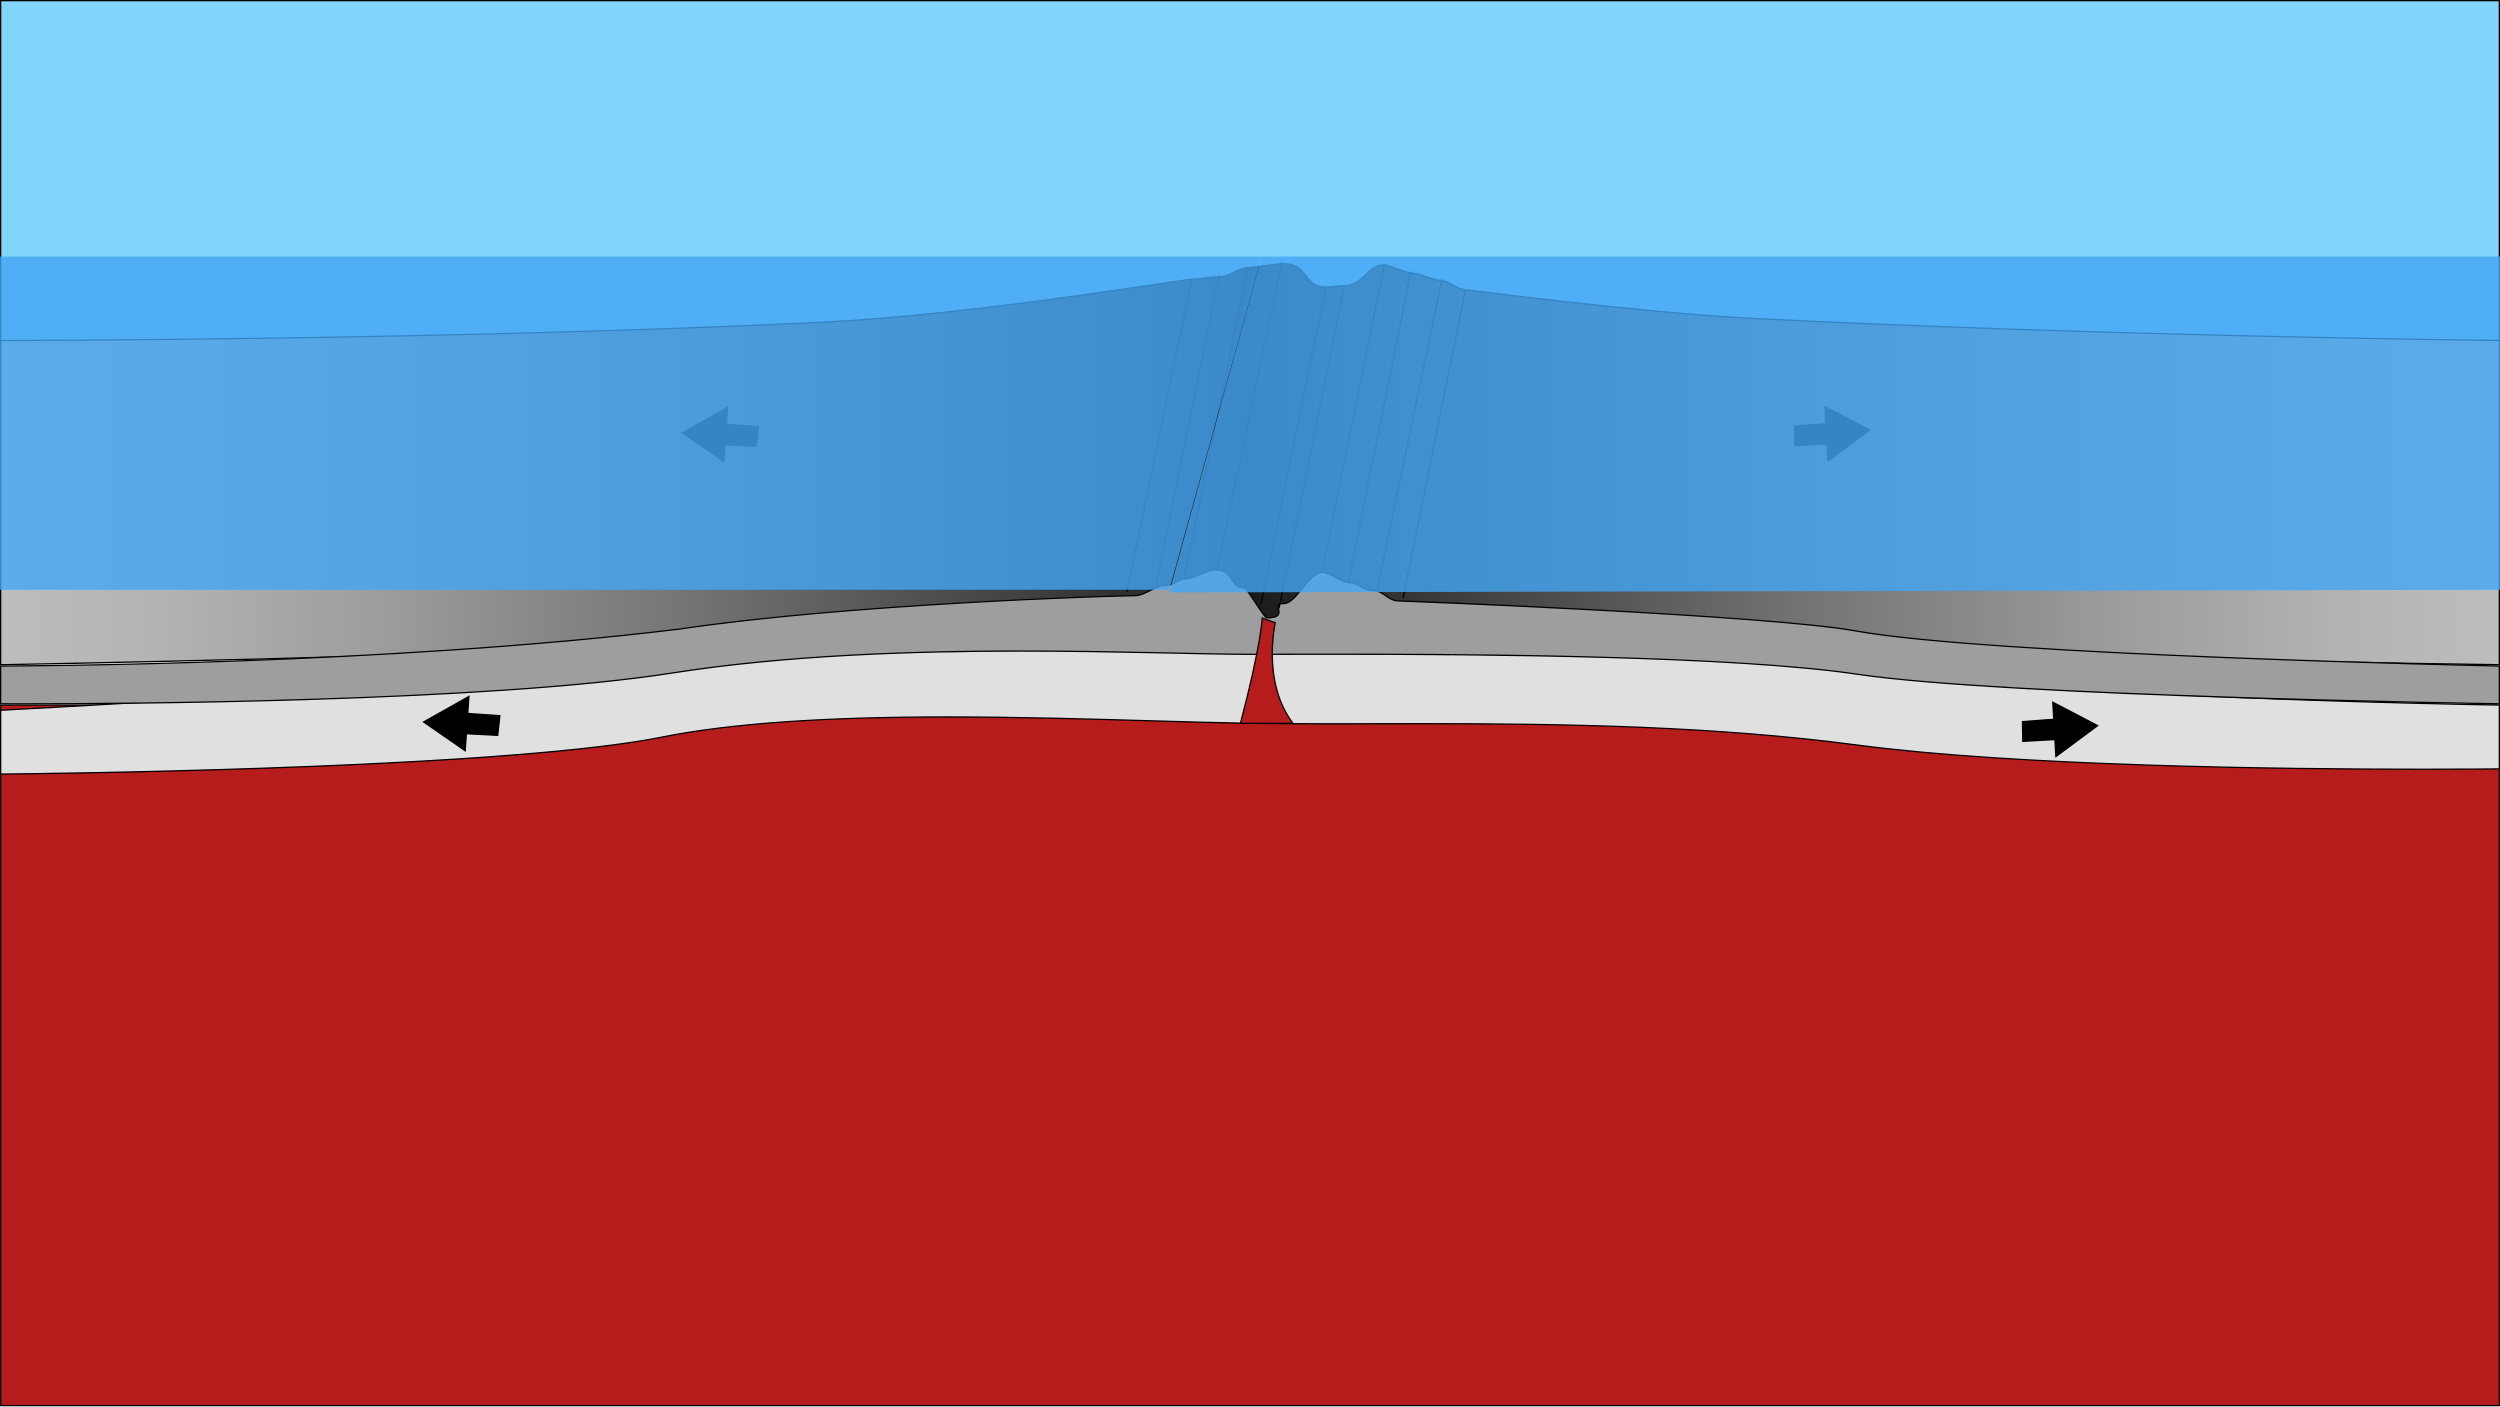
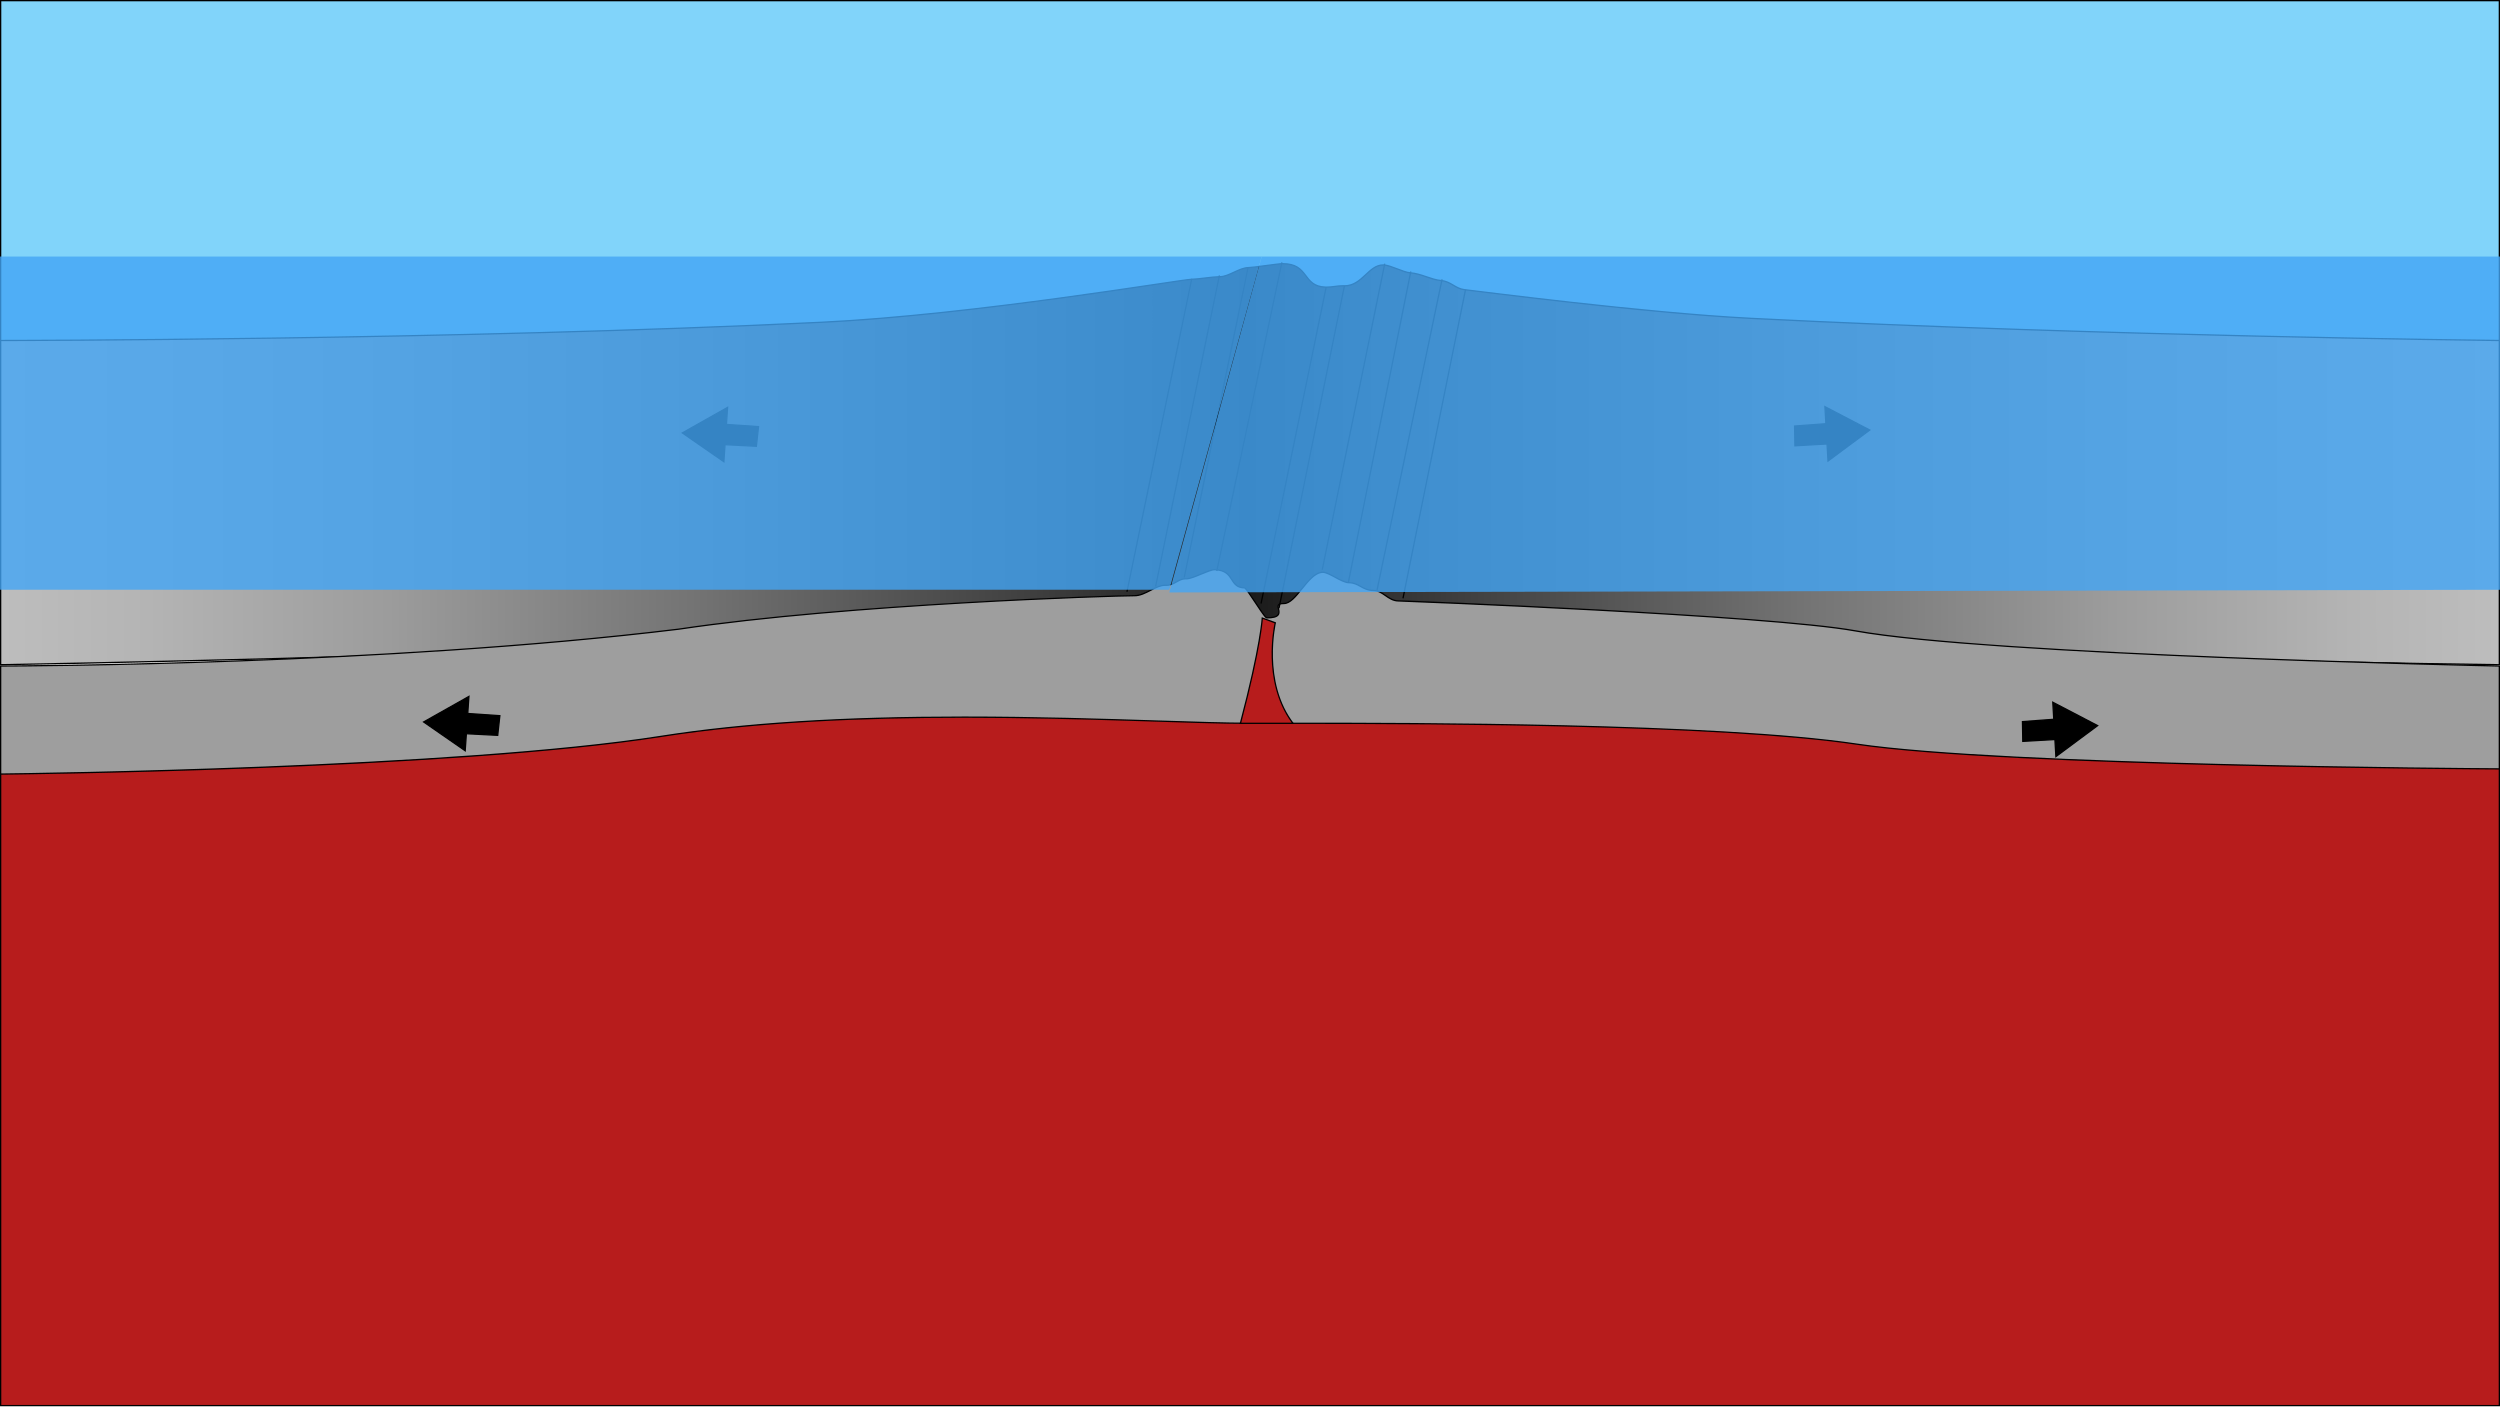
<svg xmlns="http://www.w3.org/2000/svg" version="1.1" x="0px" y="0px" viewBox="0 0 1920 1080" style="enable-background:new 0 0 1920 1080;" xml:space="preserve">
  <style type="text/css">
	.st0{fill:#81D4FA;}
	.st1{fill:#B71C1C;}
	.st2{fill:url(#SVGID_1_);}
- 	.st3{fill:#E0E0E0;}
- 	.st4{fill:#9E9E9E;}
- 	.st5{fill:none;stroke:#000000;stroke-miterlimit:10;}
- 	.st6{stroke:#000000;stroke-miterlimit:10;}
- 	.st7{opacity:0.8;}
- 	.st8{fill:#42A5F5;}
+ 	.st3{fill:#9E9E9E;}
+ 	.st4{fill:none;stroke:#000000;stroke-miterlimit:10;}
+ 	.st5{stroke:#000000;stroke-miterlimit:10;}
+ 	.st6{opacity:0.8;}
+ 	.st7{fill:#42A5F5;}
</style>
  <g id="sky">
    <g>
      <rect x="0.5" y="0.5" class="st0" width="1919" height="270" />
      <path d="M1919,1v269H1V1H1919 M1920,0H0v271h1920V0L1920,0z" />
    </g>
  </g>
  <g id="mantle">
    <g>
      <rect x="0.5" y="541.5" class="st1" width="1919" height="538" />
      <path d="M1919,542v537H1V542H1919 M1920,541H0v539h1920V541L1920,541z" />
    </g>
  </g>
  <g id="plate">
    <g>
      <linearGradient id="SVGID_1_" gradientUnits="userSpaceOnUse" x1="0.5" y1="356.497" x2="1919.5" y2="356.497">
        <stop offset="0" style="stop-color:#BDBDBD" />
        <stop offset="0.059" style="stop-color:#B4B4B4" />
        <stop offset="0.155" style="stop-color:#9C9C9C" />
        <stop offset="0.276" style="stop-color:#747474" />
        <stop offset="0.416" style="stop-color:#3E3E3E" />
        <stop offset="0.499" style="stop-color:#1A1A1A" />
        <stop offset="0.582" style="stop-color:#3E3E3E" />
        <stop offset="0.723" style="stop-color:#747474" />
        <stop offset="0.845" style="stop-color:#9C9C9C" />
        <stop offset="0.941" style="stop-color:#B4B4B4" />
        <stop offset="1" style="stop-color:#BDBDBD" />
      </linearGradient>
      <path class="st2" d="M1919.5,510.49c-13.98-0.17-302.5-3.79-571.48-16.99c-16.73-0.82-32.6-1.62-47.82-2.38    c-91.8-4.62-158.12-7.95-243.05-7.95c-30.59,0-62.37,0.44-97.16,1.33c-64.94,1.68-112.73,2.06-154.9,2.4    c-59.27,0.48-110.46,0.89-189.11,4.6C335.4,504.73,15.3,510.24,0.5,510.49V261.5c15.1-0.01,351.96-0.48,630.52-14    c91-4.42,207.93-21.87,257.85-29.32c14.63-2.18,24.3-3.63,26.14-3.68c3-0.09,6.52-0.51,10.24-0.96c4.03-0.48,8.19-0.98,11.76-1.04    c3.42-0.06,6.95-1.7,10.69-3.44c3.75-1.74,7.62-3.54,11.3-3.56c1.71-0.01,7.05-0.72,12.7-1.47c5.66-0.75,11.52-1.53,13.3-1.53    c10.88,0,14.46,4.73,17.92,9.29c3.16,4.17,6.42,8.48,15.06,8.71c0.29,0.01,0.57,0.01,0.84,0.01c2.38,0,4.4-0.27,6.34-0.53    c1.92-0.26,3.73-0.5,5.85-0.5c0.31,0,0.63,0.01,0.96,0.02c0.21,0.01,0.41,0.01,0.61,0.01c7.09,0,11.77-4.37,16.3-8.59    c4.11-3.83,7.99-7.45,13.33-7.45c0.24,0,0.49,0.01,0.74,0.02c2.67,0.16,6.5,1.63,10.21,3.05c3.72,1.42,7.23,2.76,9.78,2.95    c4.49,0.33,8.62,1.73,12.61,3.09c3.84,1.31,7.46,2.54,11.38,2.9c3.8,0.35,6.53,1.96,9.16,3.52c2.57,1.52,5.22,3.09,8.83,3.48    c1.13,0.12,4.32,0.52,9.15,1.11c92.75,11.48,163.7,18.51,210.88,20.89c265.68,13.41,560.55,16.84,574.53,17V510.49z" />
      <path d="M985,203c10.63,0,13.98,4.42,17.52,9.1c3.23,4.26,6.57,8.67,15.45,8.9c0.29,0.01,0.58,0.01,0.85,0.01    c2.42,0,4.45-0.27,6.41-0.53c1.9-0.25,3.69-0.49,5.78-0.49c0.31,0,0.62,0.01,0.94,0.02c0.21,0.01,0.42,0.01,0.63,0.01    c7.29,0,12.05-4.43,16.64-8.72c4.03-3.76,7.84-7.31,12.99-7.31c0.23,0,0.47,0.01,0.71,0.02c2.59,0.16,6.39,1.61,10.07,3.02    c3.75,1.43,7.3,2.79,9.92,2.98c4.43,0.32,8.52,1.72,12.48,3.07c3.7,1.26,7.52,2.56,11.5,2.93c3.69,0.34,6.25,1.85,8.95,3.45    c2.61,1.55,5.32,3.14,9.03,3.55c1.12,0.12,4.31,0.52,9.14,1.11c92.76,11.48,163.72,18.51,210.92,20.89    c263.06,13.28,554.74,16.77,574.05,16.99v248c-19.29-0.24-304.7-3.92-570.95-16.99c-16.71-0.82-32.58-1.62-47.79-2.38    c-91.82-4.62-158.16-7.95-243.11-7.95c-30.59,0-62.38,0.44-97.17,1.33c-64.93,1.68-112.72,2.06-154.89,2.4    c-59.27,0.48-110.47,0.89-189.13,4.6C338.07,504.1,21.41,509.64,1,509.98V262c20.79-0.02,354.03-0.61,630.05-14    c91.03-4.42,207.97-21.87,257.91-29.32c14.62-2.18,24.27-3.62,26.07-3.67c3.02-0.09,6.55-0.51,10.28-0.96    c4.02-0.48,8.17-0.98,11.71-1.04c3.53-0.06,7.27-1.8,10.89-3.48c3.7-1.72,7.52-3.5,11.1-3.52c1.75-0.01,7.1-0.72,12.76-1.47    C977.41,203.78,983.25,203,985,203 M985,202c-3.56,0-22.57,2.98-26,3c-7.38,0.04-15.19,6.89-22,7c-6.82,0.11-15.71,1.82-22,2    c-8.28,0.24-166.62,27.3-284,33C344.15,260.92,0,261,0,261v250c0,0,326.84-5.37,616-19c135.35-6.38,189-3,344-7    c35.69-0.92,67.48-1.33,97.15-1.33c99.16,0,174.43,4.62,290.85,10.33c277.54,13.62,572,17,572,17V261c0,0-301.04-3.17-575-17    c-81.72-4.12-211.31-21.06-220-22c-7.17-0.78-10.36-6.3-18-7c-8.05-0.74-15.24-5.36-24-6c-5.07-0.37-14.64-5.67-20-6    c-0.26-0.02-0.52-0.02-0.77-0.02c-11.5,0-16.33,16.03-29.63,16.03c-0.2,0-0.4,0-0.6-0.01c-0.33-0.01-0.66-0.02-0.98-0.02    c-4.37,0-7.56,1.03-12.19,1.03c-0.27,0-0.55,0-0.83-0.01C1000.31,219.53,1006.19,202,985,202L985,202z" />
    </g>
    <g>
-       <path class="st3" d="M0.5,545.47c10.98-0.58,206.28-11.05,502.53-29.97c111.51-15.97,202.19-23.73,277.26-23.73    c47.96,0,82.46,3.07,112.9,5.78c23.82,2.12,44.39,3.95,66.81,3.95c21.55,0,53.09-1.22,89.61-2.63c51.24-1.98,115-4.44,176.38-4.44    c92.63,0,157.68,5.58,198.88,17.05c116.06,23.62,479,29.76,494.63,30.01v49.01c-3.51,0.04-25.48,0.27-58.57,0.27    c-109.81,0-312.28-2.41-434.51-18.58c-108.96-14.41-223.7-16.4-331.45-16.4c-13.13,0-26,0.03-38.58,0.05    c-12.02,0.02-23.77,0.05-35.21,0.05c-25.6,0-44.47-0.12-61.16-0.39c-22.38-0.36-48.08-1.11-75.3-1.9    c-48.14-1.4-102.71-2.99-157.17-2.99c-95.61,0-167.45,5.1-219.61,15.58C385.47,590.79,16.44,594.35,0.5,594.5V545.47z" />
-       <path d="M780.29,492.27c47.94,0,82.42,3.07,112.85,5.78c23.83,2.12,44.41,3.95,66.86,3.95c21.57,0,53.11-1.22,89.64-2.63    c51.23-1.98,114.99-4.44,176.36-4.44c92.57,0,157.57,5.57,198.73,17.03l0.03,0.01l0.03,0.01c34.06,6.93,112.43,16.74,292.4,24.12    c101.7,4.17,191.46,5.71,201.8,5.88v48.03c-4.75,0.05-26.27,0.27-58.07,0.27c-109.8,0-312.24-2.41-434.45-18.58    c-108.99-14.42-223.75-16.41-331.52-16.41c-0.06,0-0.12,0-0.18,0c-13.08,0-25.97,0.03-38.43,0.05    c-12.21,0.02-23.74,0.05-35.18,0.05c-25.61,0-44.47-0.12-61.15-0.39c-22.37-0.36-48.08-1.11-75.3-1.9    c-48.15-1.4-102.72-2.99-157.18-2.99c-95.64,0-167.51,5.1-219.71,15.59c-35.9,7.21-117.28,17.17-301.11,23.64    C102.82,592.99,11.55,593.9,1,593.99v-48.04c15.21-0.81,209.36-11.25,502.06-29.95l0.04,0l0.04-0.01    C614.59,500.03,705.24,492.27,780.29,492.27 M780.29,491.27c-62.88,0-148.63,5.3-277.29,23.73C195.99,534.61,0,545,0,545v50    c0,0,382-3,508.03-28.33c60.72-12.2,140.14-15.57,219.51-15.57c85.38,0,170.7,3.9,232.46,4.9c19.16,0.31,39.62,0.39,61.17,0.39    c23.43,0,48.13-0.1,73.8-0.1c101.83,0,218.77,1.5,331.39,16.4c124.14,16.42,332.99,18.59,434.58,18.59    c36.43,0,59.07-0.28,59.07-0.28v-50c0,0-375.68-5.72-495-30c-47.58-13.25-122.07-17.07-199.01-17.07    c-104.68,0-213.9,7.07-265.99,7.07C908.72,501,865.49,491.27,780.29,491.27L780.29,491.27z" />
-     </g>
-     <g>
-       <path class="st4" d="M17.91,540.54c-9.64,0-15.7-0.03-17.41-0.03v-29c13.72-0.02,295.7-0.87,520.94-28.33    c130.95-19.52,334.15-25.67,349.12-25.67c0.18,0,0.75,0.01,0.75,0.01c4.26,0,8.39-2.13,12.39-4.19c3.82-1.97,7.42-3.82,10.94-3.82    c0.11,0,0.67,0.01,0.83,0.01c3.5,0,5.86-1.35,8.14-2.66c2.12-1.21,4.12-2.36,6.94-2.36c0.14,0,0.65,0.01,0.65,0.01    c2.58,0,7.03-1.84,11.33-3.63c4.01-1.66,8.15-3.38,10.3-3.38l0.15,0c8.39,0.35,10.74,4.05,13,7.63c2.05,3.24,3.99,6.3,10.01,6.37    c0.87,0.34,5.12,6.76,8.23,11.45c5.92,8.95,7.79,11.55,8.77,11.55c4.62,0,7.33-0.7,8.53-2.21c1.1-1.38,0.71-3.12,0.36-4.66    c-0.28-1.24-0.54-2.4,0.02-3.11c0.54-0.68,1.91-1.02,4.05-1.02c4.8,0,9.22-5.48,13.9-11.29c5.04-6.25,10.26-12.71,16.1-12.71    c2.43,0.01,6.03,1.96,9.5,3.84c3.75,2.03,7.64,4.14,10.54,4.16c3.81,0.03,6.27,1.4,8.87,2.85c2.75,1.53,5.59,3.11,10.13,3.15    c3.52,0.03,6.17,1.88,8.97,3.83c2.91,2.03,5.91,4.12,10.03,4.17c2.4,0.03,283.04,10.72,350.97,23.01    c102.1,18.46,478.62,26.64,494.53,26.98v29c-15.87-0.24-380.15-5.9-493.13-22.7c-103.35-15.37-328.25-15.37-402.16-15.37    c-14.91,0-28.46,0.02-40.25,0.04c-9.09,0.02-17.13,0.03-23.96,0.03c-15.63,0-35.91-0.44-59.4-0.94c-32.52-0.7-73-1.56-116.35-1.56    c-108,0-195.57,5.5-267.72,16.83C376.37,538.83,99.44,540.54,17.91,540.54z" />
-       <path d="M932.83,438c0.04,0,0.09,0,0.13,0c8.13,0.34,10.4,3.93,12.6,7.4c2.01,3.18,4.1,6.47,10.24,6.6    c1.13,0.85,5.1,6.83,8.01,11.23c6.63,10.01,8,11.77,9.19,11.77c4.78,0,7.62-0.76,8.92-2.39c1.25-1.57,0.81-3.52,0.45-5.09    c-0.25-1.11-0.49-2.17-0.08-2.68c0.3-0.38,1.19-0.83,3.66-0.83h0.05c4.98,0,9.48-5.57,14.23-11.47    c4.97-6.16,10.11-12.53,15.75-12.53c2.27,0.01,5.8,1.93,9.23,3.78c3.81,2.06,7.75,4.2,10.77,4.22c3.68,0.02,6.09,1.36,8.63,2.78    c2.8,1.56,5.7,3.17,10.37,3.22c3.37,0.03,5.95,1.83,8.69,3.74c2.97,2.07,6.04,4.21,10.31,4.26c2.4,0.03,283.01,10.73,350.89,23    c101.26,18.31,472.27,26.51,494.12,26.98v28.01c-21.85-0.33-380.62-6.04-492.56-22.68c-103.39-15.37-328.32-15.37-402.23-15.37    c-14.91,0-28.38,0.02-40.25,0.04c-9.09,0.02-17.13,0.03-23.96,0.03c-15.62,0-35.91-0.43-59.39-0.94    c-32.52-0.7-73-1.57-116.36-1.57c-108.02,0-195.62,5.51-267.79,16.84c-140.13,21.99-417.02,23.7-498.55,23.7    c-8.82,0-14.69-0.02-16.91-0.03V512c18.94-0.04,297.52-1.15,520.53-28.34C652.43,464.15,855.6,458,870.56,458    c0.18,0,0.32,0,0.41,0c0.11,0,0.23,0,0.34,0c4.38,0,8.57-2.16,12.62-4.24c3.76-1.94,7.31-3.77,10.71-3.77c0.11,0,0.22,0,0.32,0.01    c0.17,0.01,0.34,0.01,0.51,0.01c3.63,0,6.05-1.38,8.39-2.72c2.06-1.18,4-2.29,6.69-2.29c0.14,0,0.27,0,0.41,0.01    c0.08,0,0.15,0,0.23,0c2.68,0,6.98-1.78,11.52-3.67C926.68,439.7,930.78,438,932.83,438 M932.83,437    c-4.57,0-16.75,7.01-21.64,7.01c-0.07,0-0.13,0-0.19,0c-0.15-0.01-0.3-0.01-0.45-0.01c-6.04,0-8.49,5.02-15.08,5.02    c-0.15,0-0.31,0-0.47-0.01c-0.12,0-0.24-0.01-0.36-0.01c-7.43,0-15.23,8.01-23.33,8.01c-0.1,0-0.21,0-0.31,0c-0.1,0-0.25,0-0.44,0    c-12.76,0-218.12,6.14-349.18,25.68C289,511,0,511,0,511v30c0,0,6.4,0.04,17.91,0.04c73.82,0,357.15-1.5,498.7-23.72    c86.81-13.63,183.77-16.82,267.64-16.82c74.2,0,138.16,2.5,175.75,2.5c15.68,0,37.81-0.07,64.21-0.07    c114.09,0,307.64,1.32,402.08,15.36C1542.58,535.58,1920,541,1920,541v-30c0,0-390-8-494.94-26.98    c-65.99-11.93-343.56-22.93-351.06-23.02c-7.84-0.09-11.55-7.93-19-8c-8.67-0.08-10.98-5.95-19-6c-5.46-0.04-14.88-7.97-20-8    c-0.01,0-0.03,0-0.04,0c-11.59,0-20.47,24-29.95,24c0,0-0.01,0-0.01,0c-0.01,0-0.03,0-0.04,0c-12.41,0,5.02,11-12.96,11    c-1.73,0-15.19-22.98-17-23c-12.29-0.14-6.75-13.33-23-14C932.94,437,932.89,437,932.83,437L932.83,437z" />
+       <path class="st3" d="M0.5,511.5c13.72-0.02,295.7-0.87,520.94-28.33c130.95-19.52,334.15-25.67,349.12-25.67    c0.18,0,0.75,0.01,0.75,0.01c4.26,0,8.39-2.13,12.39-4.19c3.82-1.97,7.42-3.82,10.94-3.82c0.11,0,0.67,0.01,0.83,0.01    c3.5,0,5.86-1.35,8.14-2.66c2.12-1.21,4.12-2.36,6.94-2.36c0.14,0,0.65,0.01,0.65,0.01c2.58,0,7.03-1.84,11.33-3.63    c4.01-1.66,8.15-3.38,10.3-3.38l0.15,0c8.39,0.35,10.74,4.05,13,7.63c2.05,3.24,3.99,6.3,10.01,6.37    c0.87,0.34,5.12,6.76,8.23,11.45c5.92,8.95,7.79,11.55,8.77,11.55c4.62,0,7.33-0.7,8.53-2.21c1.1-1.38,0.71-3.12,0.36-4.66    c-0.28-1.24-0.54-2.4,0.02-3.11c0.54-0.68,1.91-1.02,4.05-1.02c4.8,0,9.22-5.48,13.9-11.29c5.04-6.25,10.26-12.71,16.1-12.71    c2.43,0.01,6.03,1.96,9.5,3.84c3.75,2.03,7.64,4.14,10.54,4.16c3.81,0.03,6.27,1.4,8.87,2.85c2.75,1.53,5.59,3.11,10.13,3.15    c3.52,0.03,6.17,1.88,8.97,3.83c2.91,2.03,5.91,4.12,10.03,4.17c2.4,0.03,283.04,10.72,350.97,23.01    c102.1,18.46,478.62,26.64,494.53,26.98v79.01c-15.8-0.08-380.43-2.19-493.43-18.99c-107.8-16.03-346.61-16.03-425.08-16.03    c-8.96,0-17.19,0.01-24.6,0.01c-6.04,0-11.53,0.01-16.39,0.01c-17.95,0-42.65-0.8-71.25-1.72c-41.62-1.34-93.42-3.02-148.37-3.02    c-93.2,0-169.23,4.82-232.45,14.75C349.1,590.43,15.6,594.33,0.5,594.5V511.5z" />
+       <path d="M932.83,438c0.04,0,0.09,0,0.13,0c8.13,0.34,10.4,3.93,12.6,7.4c2.01,3.18,4.1,6.47,10.24,6.6    c1.13,0.85,5.1,6.83,8.01,11.23c6.63,10.01,8,11.77,9.19,11.77c4.78,0,7.62-0.76,8.92-2.39c1.25-1.57,0.81-3.52,0.45-5.09    c-0.25-1.11-0.49-2.17-0.08-2.68c0.3-0.38,1.19-0.83,3.66-0.83h0.05c4.98,0,9.48-5.57,14.23-11.47    c4.97-6.16,10.11-12.53,15.75-12.53c2.27,0.01,5.8,1.93,9.23,3.78c3.81,2.06,7.75,4.2,10.77,4.22c3.68,0.02,6.09,1.36,8.63,2.78    c2.8,1.56,5.7,3.17,10.37,3.22c3.37,0.03,5.95,1.83,8.69,3.74c2.97,2.07,6.04,4.21,10.31,4.26c2.4,0.03,283.01,10.73,350.89,23    c101.26,18.31,472.27,26.51,494.12,26.98v78.02c-21.75-0.12-380.89-2.34-492.85-18.98c-107.84-16.03-346.67-16.03-425.15-16.03    c-8.96,0-17.2,0.01-24.6,0.01C970.35,555,964.87,555,960,555c-17.94,0-42.64-0.8-71.25-1.72c-41.62-1.34-93.42-3.02-148.38-3.02    c-93.22,0-169.28,4.82-232.53,14.75C350.54,589.7,21.79,593.76,1,593.99V512c18.94-0.04,297.52-1.15,520.53-28.34    C652.43,464.15,855.6,458,870.56,458c0.18,0,0.32,0,0.41,0c0.11,0,0.23,0,0.34,0c4.38,0,8.57-2.16,12.62-4.24    c3.76-1.94,7.31-3.77,10.71-3.77c0.11,0,0.22,0,0.32,0.01c0.17,0.01,0.34,0.01,0.51,0.01c3.63,0,6.05-1.38,8.39-2.72    c2.06-1.18,4-2.29,6.69-2.29c0.14,0,0.27,0,0.41,0.01c0.08,0,0.15,0,0.23,0c2.68,0,6.98-1.78,11.52-3.67    C926.68,439.7,930.78,438,932.83,438 M932.83,437c-4.57,0-16.75,7.01-21.64,7.01c-0.07,0-0.13,0-0.19,0    c-0.15-0.01-0.3-0.01-0.45-0.01c-6.04,0-8.49,5.02-15.08,5.02c-0.15,0-0.31,0-0.47-0.01c-0.12,0-0.24-0.01-0.36-0.01    c-7.43,0-15.23,8.01-23.33,8.01c-0.1,0-0.21,0-0.31,0c-0.1,0-0.25,0-0.44,0c-12.76,0-218.12,6.14-349.18,25.68    C289,511,0,511,0,511v84c0,0,344.39-3.32,508-29c73.67-11.56,156.37-14.74,232.37-14.74c92.8,0,175.6,4.74,219.63,4.74    c10.83,0,24.73-0.02,41-0.02c109.03,0,323.81,0.98,425,16.02c116.29,17.29,494,19,494,19v-80c0,0-390-8-494.94-26.98    c-65.99-11.93-343.56-22.93-351.06-23.02c-7.84-0.09-11.55-7.93-19-8c-8.67-0.08-10.98-5.95-19-6c-5.46-0.04-14.88-7.97-20-8    c-0.01,0-0.03,0-0.04,0c-11.59,0-20.47,24-29.95,24c0,0-0.01,0-0.01,0c-0.01,0-0.03,0-0.04,0c-12.41,0,5.02,11-12.96,11    c-1.73,0-15.19-22.98-17-23c-12.29-0.14-6.75-13.33-23-14C932.94,437,932.89,437,932.83,437L932.83,437z" />
    </g>
  </g>
  <g id="arrow">
    <g>
-       <line class="st5" x1="984.5" y1="201.5" x2="934.5" y2="438.5" />
+       <line class="st4" x1="984.5" y1="201.5" x2="934.5" y2="438.5" />
    </g>
    <g>
-       <line class="st5" x1="1018.5" y1="220.5" x2="968.5" y2="463.5" />
+       <line class="st4" x1="1018.5" y1="220.5" x2="968.5" y2="463.5" />
    </g>
    <g>
-       <line class="st5" x1="1032.5" y1="219.5" x2="982.27" y2="467.12" />
+       <line class="st4" x1="1032.5" y1="219.5" x2="982.27" y2="467.12" />
    </g>
    <g>
-       <line class="st5" x1="1063.5" y1="202.5" x2="1015.5" y2="437.5" />
+       <line class="st4" x1="1063.5" y1="202.5" x2="1015.5" y2="437.5" />
    </g>
    <g>
-       <line class="st5" x1="1083.5" y1="208.5" x2="1035.5" y2="447.5" />
+       <line class="st4" x1="1083.5" y1="208.5" x2="1035.5" y2="447.5" />
    </g>
    <g>
-       <line class="st5" x1="958.5" y1="205.5" x2="909.5" y2="443.5" />
+       <line class="st4" x1="958.5" y1="205.5" x2="909.5" y2="443.5" />
    </g>
    <g>
-       <line class="st5" x1="936.5" y1="211.5" x2="887.5" y2="450.5" />
+       <line class="st4" x1="936.5" y1="211.5" x2="887.5" y2="450.5" />
    </g>
    <g>
-       <line class="st5" x1="915.27" y1="214.12" x2="865.5" y2="454.5" />
+       <line class="st4" x1="915.27" y1="214.12" x2="865.5" y2="454.5" />
    </g>
    <g>
-       <line class="st5" x1="1107.5" y1="214.5" x2="1057.5" y2="453.5" />
+       <line class="st4" x1="1107.5" y1="214.5" x2="1057.5" y2="453.5" />
    </g>
    <g>
-       <line class="st5" x1="1125.5" y1="222.5" x2="1077.5" y2="459.5" />
+       <line class="st4" x1="1125.5" y1="222.5" x2="1077.5" y2="459.5" />
    </g>
-     <polygon class="st6" points="1553.5,569.38 1553.25,554.19 1577.29,552.41 1576.54,539.31 1610.98,557.27 1578.92,581.07    1578.17,567.97  " />
-     <polygon class="st6" points="1378.5,342.38 1378.25,327.19 1402.29,325.41 1401.54,312.31 1435.98,330.27 1403.92,354.07    1403.17,340.97  " />
-     <polygon class="st6" points="582.55,327.65 580.9,342.74 556.83,341.5 555.93,354.6 524.01,332.47 558.79,312.86 557.9,325.96  " />
-     <polygon class="st6" points="383.89,549.64 382.24,564.74 358.17,563.5 357.27,576.59 325.34,554.46 360.13,534.85 359.23,547.95     " />
+     <polygon class="st5" points="1553.5,569.38 1553.25,554.19 1577.29,552.41 1576.54,539.31 1610.98,557.27 1578.92,581.07    1578.17,567.97  " />
+     <polygon class="st5" points="1378.5,342.38 1378.25,327.19 1402.29,325.41 1401.54,312.31 1435.98,330.27 1403.92,354.07    1403.17,340.97  " />
+     <polygon class="st5" points="582.55,327.65 580.9,342.74 556.83,341.5 555.93,354.6 524.01,332.47 558.79,312.86 557.9,325.96  " />
+     <polygon class="st5" points="383.89,549.64 382.24,564.74 358.17,563.5 357.27,576.59 325.34,554.46 360.13,534.85 359.23,547.95     " />
  </g>
  <g id="Layer_5">
-     <g class="st7">
-       <polygon class="st8" points="898,452.94 0,452.94 0,197 969,197   " />
+     <g class="st6">
+       <polygon class="st7" points="898,452.94 0,452.94 0,197 969,197   " />
    </g>
-     <g class="st7">
-       <polygon class="st8" points="1920,452.94 898,455 969,197 1920,197   " />
+     <g class="st6">
+       <polygon class="st7" points="1920,452.94 898,455 969,197 1920,197   " />
    </g>
    <g>
      <path class="st1" d="M952.65,555.5c14.17-53.56,16.48-76.71,16.8-80.8l9.96,3.62c-1.02,4.75-9.23,47.06,13.57,77.18H952.65z" />
      <path d="M969.9,475.39l8.94,3.25c-0.62,2.99-2.53,13.35-2.21,26.38c0.33,13.84,3.3,33.54,15.36,49.98h-25H953.3    c8.05-30.5,12.16-50.77,14.19-62.46C969.12,483.13,969.7,477.71,969.9,475.39 M969,474c0,0-1,21.66-17,82c15.12,0,18.93,0,18.93,0    h-3.94c0,0,5.12,0,27.01,0c-25-32-14-78-14-78L969,474L969,474z" />
    </g>
  </g>
</svg>
